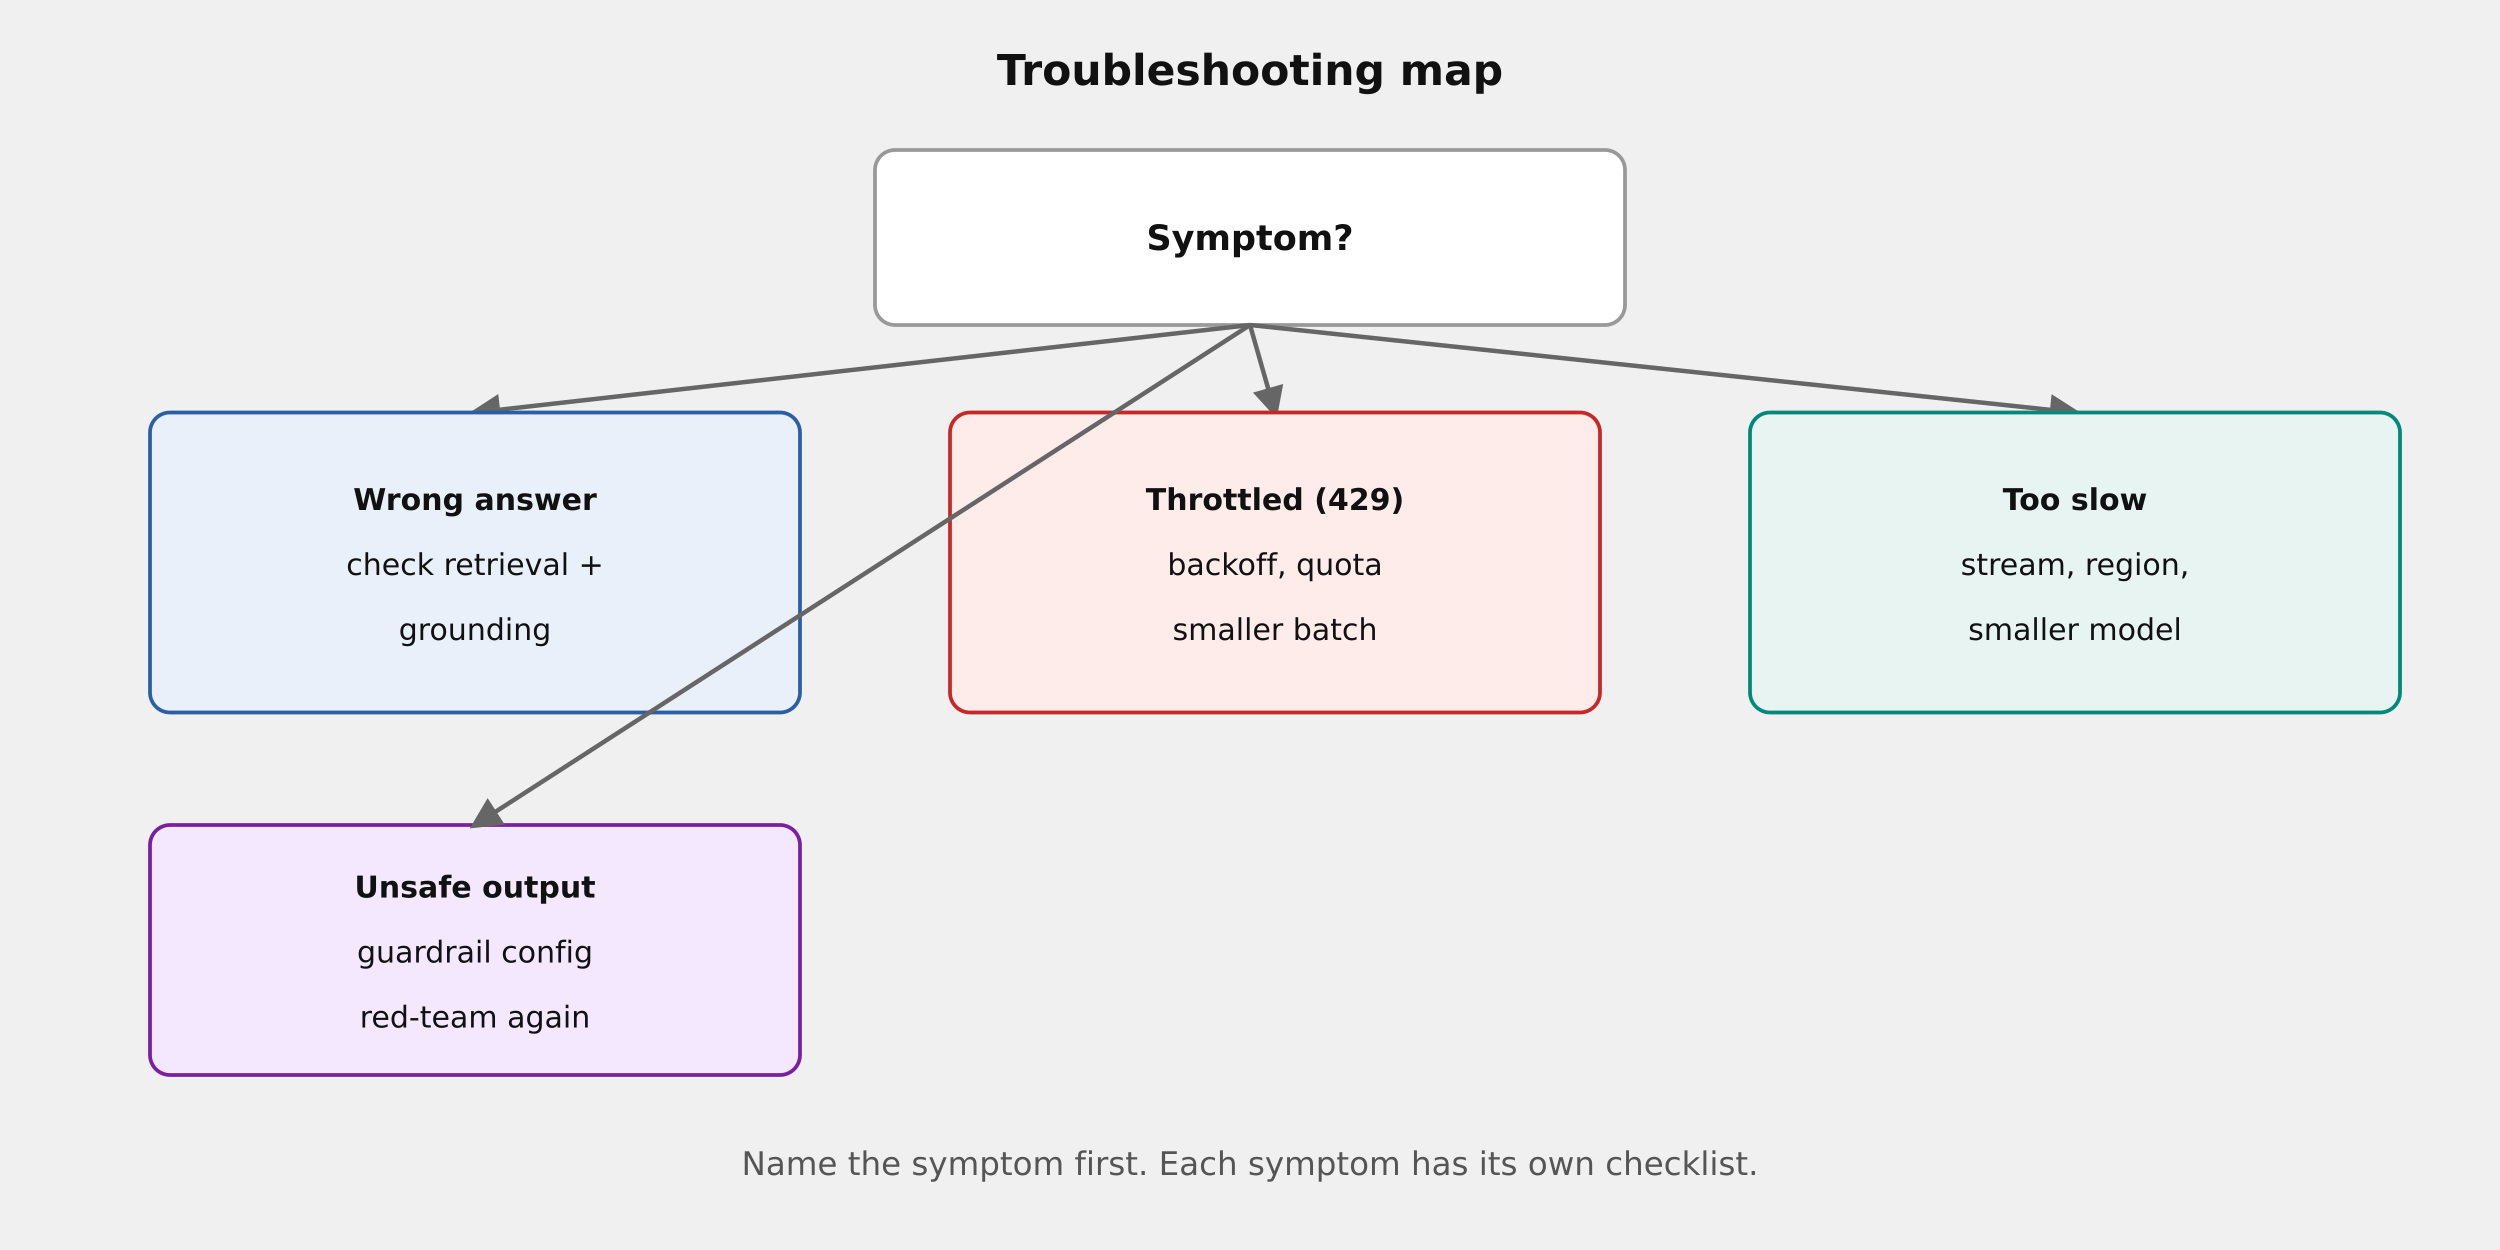
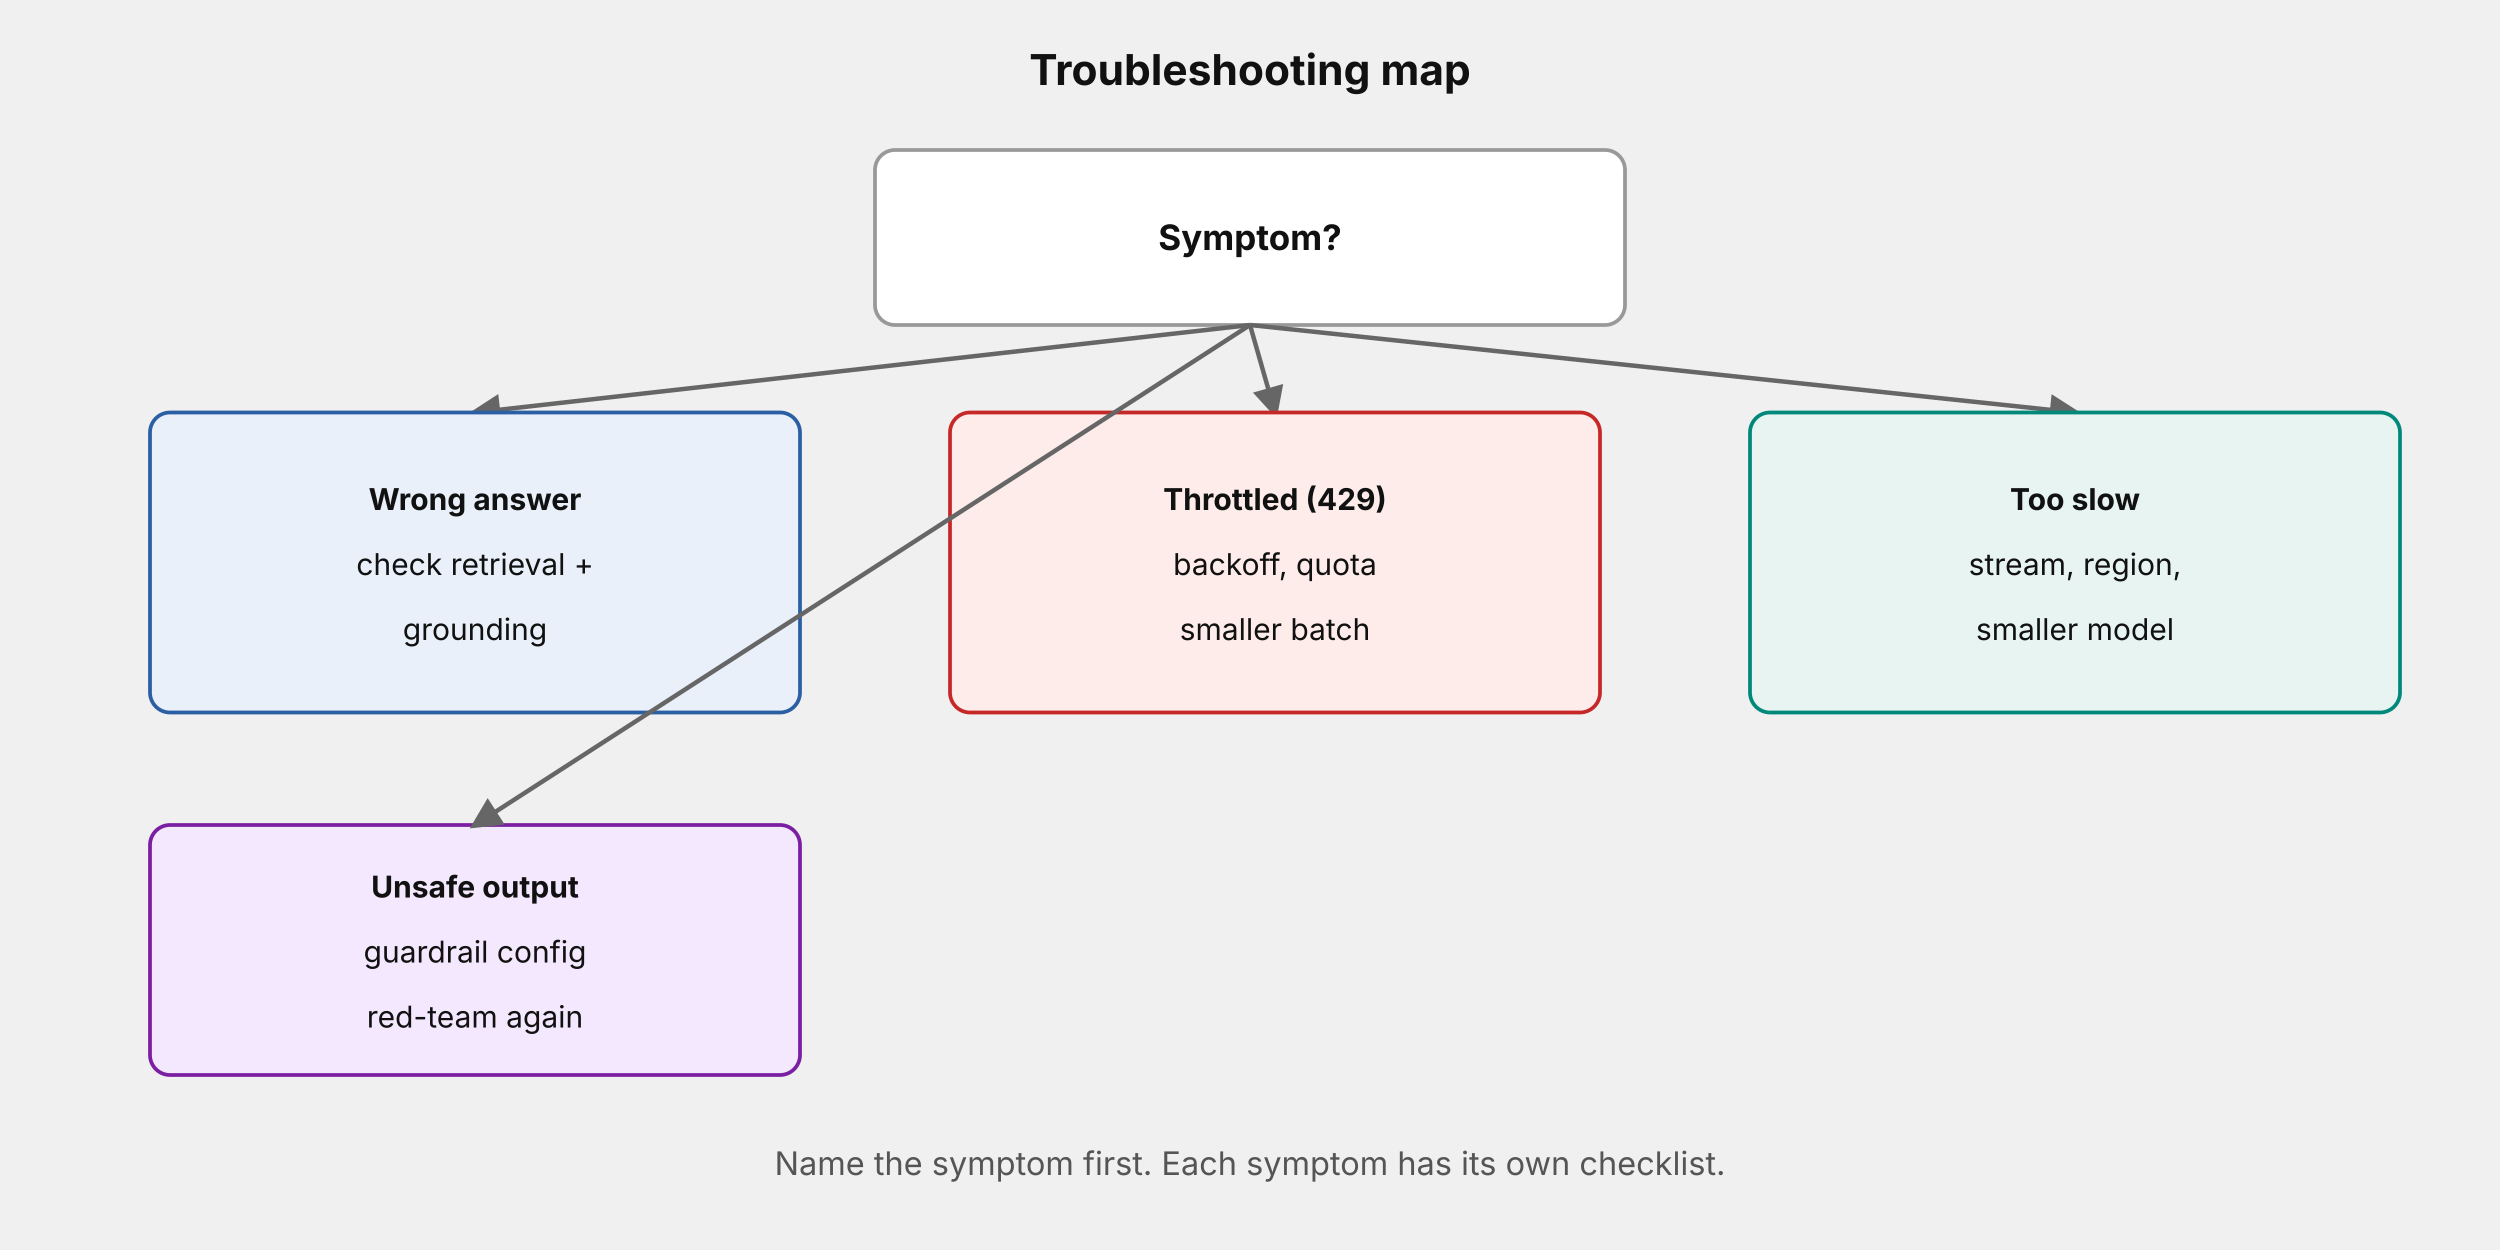
- <svg xmlns="http://www.w3.org/2000/svg" width="100%" viewBox="0 0 1000 500" role="img" style="background:#ffffff;font-family:DejaVu Sans,Verdana,sans-serif" aria-label="Troubleshooting map from symptom to checklist">
+ <svg xmlns="http://www.w3.org/2000/svg" width="100%" viewBox="0 0 1000 500" role="img" style="background:#ffffff;font-family:'Anthropic Sans',Inter,'Source Sans 3','IBM Plex Sans',sans-serif" aria-label="Troubleshooting map from symptom to checklist">
  <defs>
    <marker id="ah" viewBox="0 0 10 10" refX="8" refY="5" markerWidth="7" markerHeight="7" orient="auto-start-reverse">
      <path d="M0,0 L10,5 L0,10 z" fill="#666666" />
    </marker>
  </defs>
  <text x="500" y="34" text-anchor="middle" font-size="17" fill="#111111" font-weight="bold">Troubleshooting map</text>
  <rect x="350" y="60" width="300" height="70" rx="8" fill="#ffffff" stroke="#999999" stroke-width="1.5" />
  <text x="500" y="100" text-anchor="middle" font-size="14" fill="#111111" font-weight="bold">Symptom?</text>
  <line x1="500" y1="130" x2="190" y2="165" stroke="#666666" stroke-width="1.8" marker-end="url(#ah)" />
  <rect x="60" y="165" width="260" height="120" rx="8" fill="#e9f0fa" stroke="#2b5fa3" stroke-width="1.5" />
  <text x="190" y="204" text-anchor="middle" font-size="12" fill="#111111" font-weight="bold">Wrong answer</text>
  <text x="190" y="230" text-anchor="middle" font-size="12" fill="#111111">check retrieval +</text>
  <text x="190" y="256" text-anchor="middle" font-size="12" fill="#111111">grounding</text>
  <line x1="500" y1="130" x2="510" y2="165" stroke="#666666" stroke-width="1.8" marker-end="url(#ah)" />
  <rect x="380" y="165" width="260" height="120" rx="8" fill="#fdecea" stroke="#c62828" stroke-width="1.5" />
  <text x="510" y="204" text-anchor="middle" font-size="12" fill="#111111" font-weight="bold">Throttled (429)</text>
  <text x="510" y="230" text-anchor="middle" font-size="12" fill="#111111">backoff, quota</text>
  <text x="510" y="256" text-anchor="middle" font-size="12" fill="#111111">smaller batch</text>
  <line x1="500" y1="130" x2="830" y2="165" stroke="#666666" stroke-width="1.8" marker-end="url(#ah)" />
  <rect x="700" y="165" width="260" height="120" rx="8" fill="#e7f4f1" stroke="#00897b" stroke-width="1.5" />
  <text x="830" y="204" text-anchor="middle" font-size="12" fill="#111111" font-weight="bold">Too slow</text>
  <text x="830" y="230" text-anchor="middle" font-size="12" fill="#111111">stream, region,</text>
  <text x="830" y="256" text-anchor="middle" font-size="12" fill="#111111">smaller model</text>
  <rect x="60" y="330" width="260" height="100" rx="8" fill="#f3e8fd" stroke="#7b1fa2" stroke-width="1.5" />
  <text x="190" y="359" text-anchor="middle" font-size="12" fill="#111111" font-weight="bold">Unsafe output</text>
  <text x="190" y="385" text-anchor="middle" font-size="12" fill="#111111">guardrail config</text>
  <text x="190" y="411" text-anchor="middle" font-size="12" fill="#111111">red-team again</text>
  <line x1="500" y1="130" x2="190" y2="330" stroke="#666666" stroke-width="1.8" marker-end="url(#ah)" />
  <text x="500" y="470" text-anchor="middle" font-size="13" fill="#555555">Name the symptom first. Each symptom has its own checklist.</text>
</svg>
